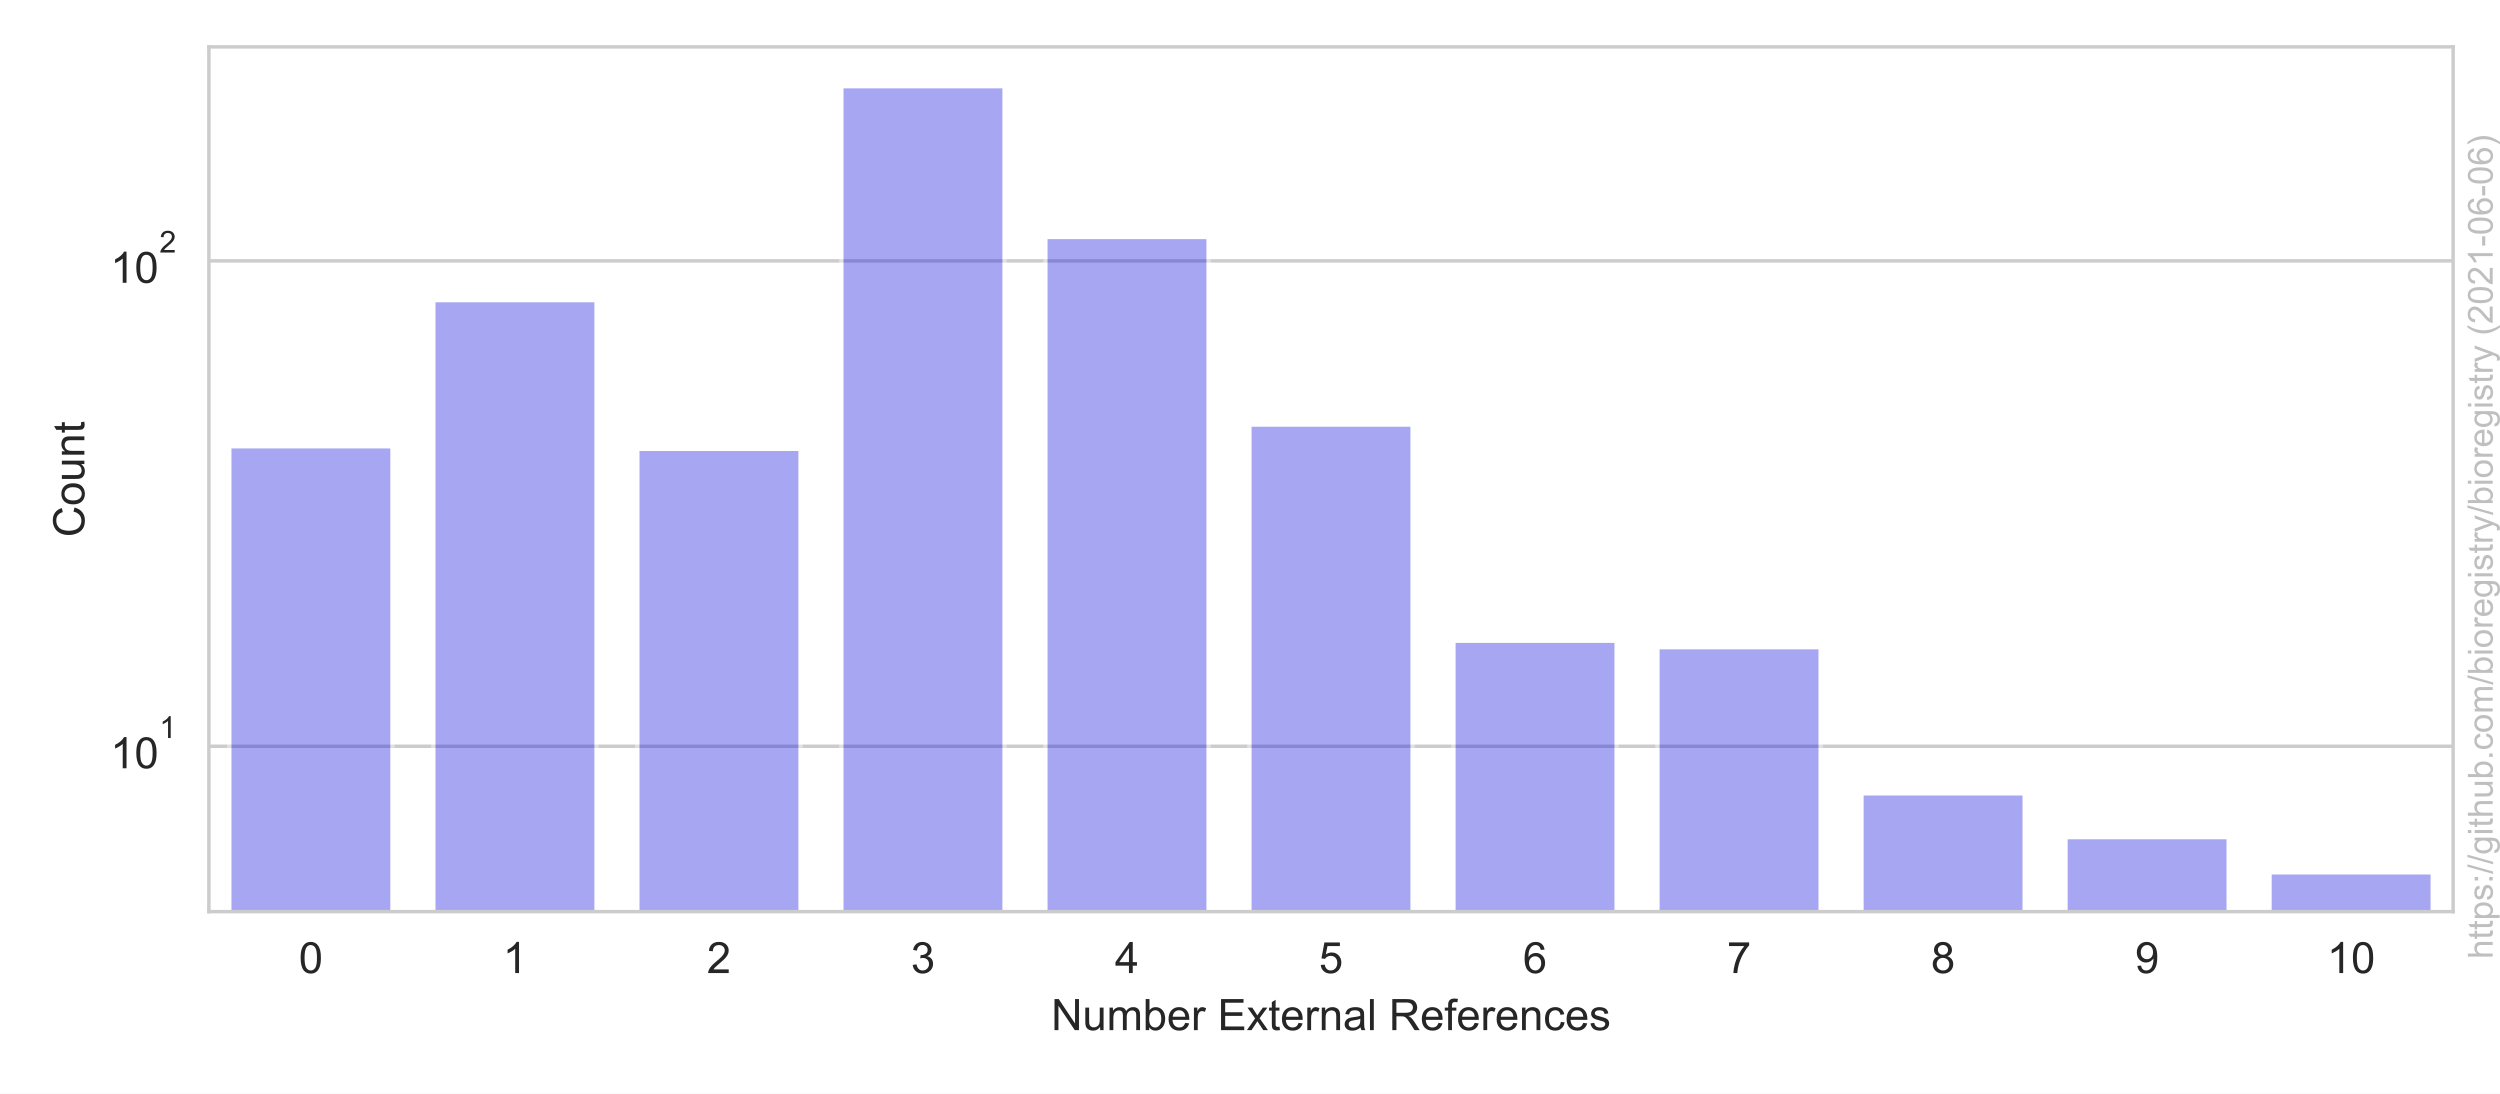
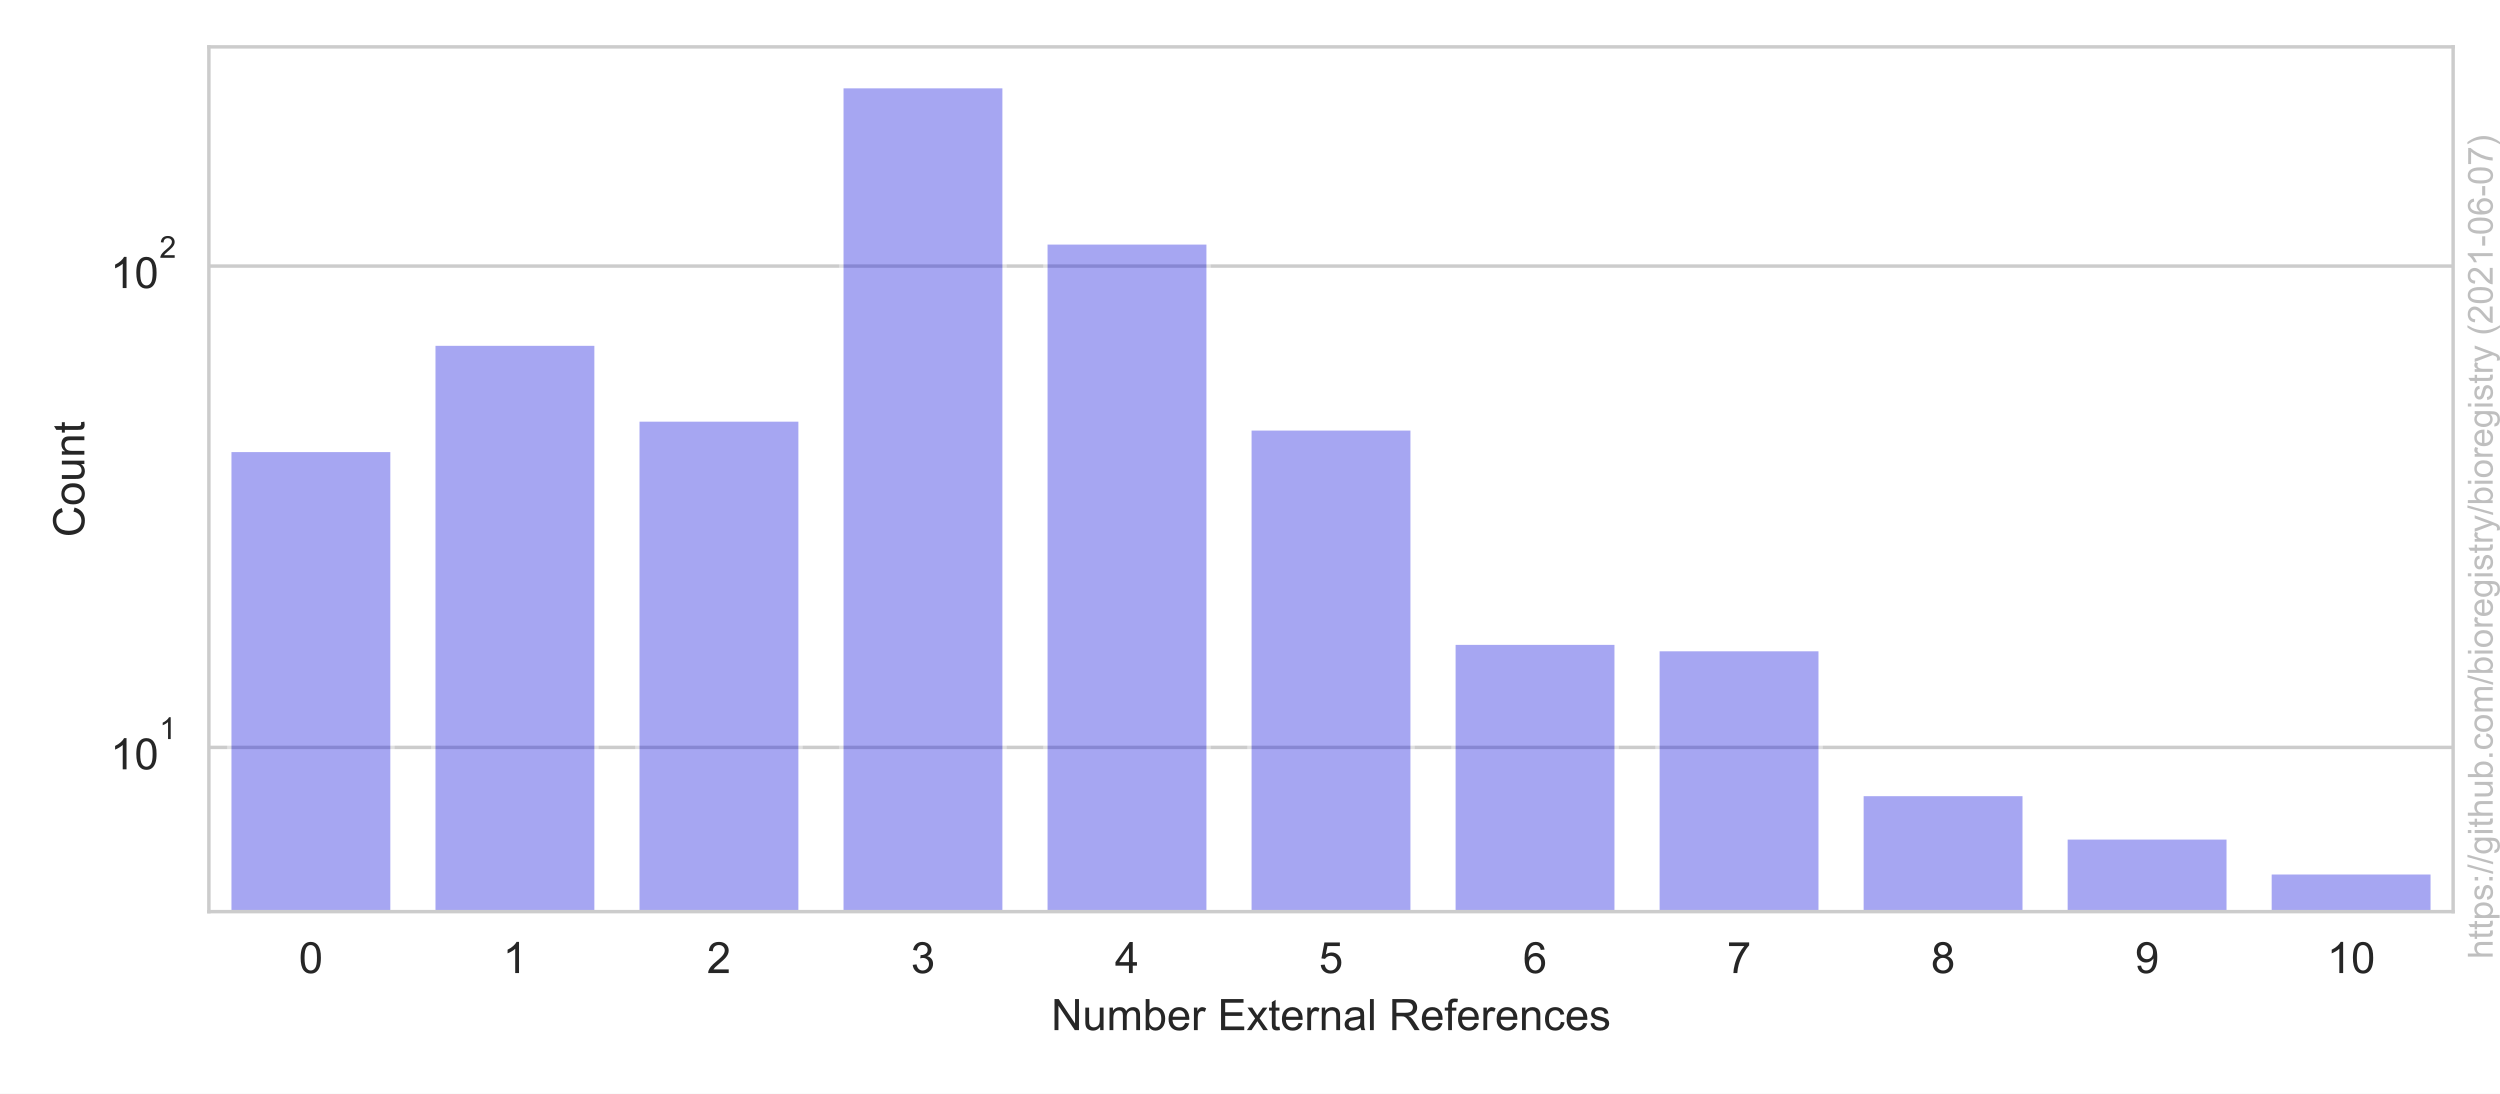
<svg xmlns="http://www.w3.org/2000/svg" xmlns:xlink="http://www.w3.org/1999/xlink" height="252pt" version="1.1" viewBox="0 0 576 252" width="576pt">
  <defs>
    <style type="text/css">*{stroke-linecap:butt;stroke-linejoin:round;}</style>
  </defs>
  <g id="figure_1">
    <g id="patch_1">
      <path d="M 0 252  L 576 252  L 576 0  L 0 0  z " style="fill:#ffffff;" />
    </g>
    <g id="axes_1">
      <g id="patch_2">
        <path d="M 48.127 210.04  L 565.2 210.04  L 565.2 10.8  L 48.127 10.8  z " style="fill:#ffffff;" />
      </g>
      <g id="matplotlib.axis_1">
        <g id="xtick_1">
          <g id="text_1">
            <g style="fill:#262626;" transform="translate(68.85024 224.1978)scale(0.1 -0.1)">
              <defs>
                <path d="M 266 2259  Q 266 3072 433 3567  Q 600 4063 929 4331  Q 1259 4600 1759 4600  Q 2128 4600 2406 4451  Q 2684 4303 2865 4023  Q 3047 3744 3150 3342  Q 3253 2941 3253 2259  Q 3253 1453 3087 958  Q 2922 463 2592 192  Q 2263 -78 1759 -78  Q 1097 -78 719 397  Q 266 969 266 2259  z M 844 2259  Q 844 1131 1108 757  Q 1372 384 1759 384  Q 2147 384 2411 759  Q 2675 1134 2675 2259  Q 2675 3391 2411 3762  Q 2147 4134 1753 4134  Q 1366 4134 1134 3806  Q 844 3388 844 2259  z " id="ArialMT-30" transform="scale(0.015625)" />
              </defs>
              <use xlink:href="#ArialMT-30" />
            </g>
          </g>
        </g>
        <g id="xtick_2">
          <g id="text_2">
            <g style="fill:#262626;" transform="translate(115.8568 224.1978)scale(0.1 -0.1)">
              <defs>
                <path d="M 2384 0  L 1822 0  L 1822 3584  Q 1619 3391 1289 3197  Q 959 3003 697 2906  L 697 3450  Q 1169 3672 1522 3987  Q 1875 4303 2022 4600  L 2384 4600  L 2384 0  z " id="ArialMT-31" transform="scale(0.015625)" />
              </defs>
              <use xlink:href="#ArialMT-31" />
            </g>
          </g>
        </g>
        <g id="xtick_3">
          <g id="text_3">
            <g style="fill:#262626;" transform="translate(162.8634 224.1978)scale(0.1 -0.1)">
              <defs>
                <path d="M 3222 541  L 3222 0  L 194 0  Q 188 203 259 391  Q 375 700 629 1000  Q 884 1300 1366 1694  Q 2113 2306 2375 2664  Q 2638 3022 2638 3341  Q 2638 3675 2398 3904  Q 2159 4134 1775 4134  Q 1369 4134 1125 3890  Q 881 3647 878 3216  L 300 3275  Q 359 3922 746 4261  Q 1134 4600 1788 4600  Q 2447 4600 2831 4234  Q 3216 3869 3216 3328  Q 3216 3053 3103 2787  Q 2991 2522 2730 2228  Q 2469 1934 1863 1422  Q 1356 997 1212 845  Q 1069 694 975 541  L 3222 541  z " id="ArialMT-32" transform="scale(0.015625)" />
              </defs>
              <use xlink:href="#ArialMT-32" />
            </g>
          </g>
        </g>
        <g id="xtick_4">
          <g id="text_4">
            <g style="fill:#262626;" transform="translate(209.87 224.1978)scale(0.1 -0.1)">
              <defs>
                <path d="M 269 1209  L 831 1284  Q 928 806 1161 595  Q 1394 384 1728 384  Q 2125 384 2398 659  Q 2672 934 2672 1341  Q 2672 1728 2419 1979  Q 2166 2231 1775 2231  Q 1616 2231 1378 2169  L 1441 2663  Q 1497 2656 1531 2656  Q 1891 2656 2178 2843  Q 2466 3031 2466 3422  Q 2466 3731 2256 3934  Q 2047 4138 1716 4138  Q 1388 4138 1169 3931  Q 950 3725 888 3313  L 325 3413  Q 428 3978 793 4289  Q 1159 4600 1703 4600  Q 2078 4600 2393 4439  Q 2709 4278 2876 4000  Q 3044 3722 3044 3409  Q 3044 3113 2884 2869  Q 2725 2625 2413 2481  Q 2819 2388 3044 2092  Q 3269 1797 3269 1353  Q 3269 753 2831 336  Q 2394 -81 1725 -81  Q 1122 -81 723 278  Q 325 638 269 1209  z " id="ArialMT-33" transform="scale(0.015625)" />
              </defs>
              <use xlink:href="#ArialMT-33" />
            </g>
          </g>
        </g>
        <g id="xtick_5">
          <g id="text_5">
            <g style="fill:#262626;" transform="translate(256.8766 224.1978)scale(0.1 -0.1)">
              <defs>
                <path d="M 2069 0  L 2069 1097  L 81 1097  L 81 1613  L 2172 4581  L 2631 4581  L 2631 1613  L 3250 1613  L 3250 1097  L 2631 1097  L 2631 0  L 2069 0  z M 2069 1613  L 2069 3678  L 634 1613  L 2069 1613  z " id="ArialMT-34" transform="scale(0.015625)" />
              </defs>
              <use xlink:href="#ArialMT-34" />
            </g>
          </g>
        </g>
        <g id="xtick_6">
          <g id="text_6">
            <g style="fill:#262626;" transform="translate(303.8832 224.1978)scale(0.1 -0.1)">
              <defs>
                <path d="M 266 1200  L 856 1250  Q 922 819 1161 601  Q 1400 384 1738 384  Q 2144 384 2425 690  Q 2706 997 2706 1503  Q 2706 1984 2436 2262  Q 2166 2541 1728 2541  Q 1456 2541 1237 2417  Q 1019 2294 894 2097  L 366 2166  L 809 4519  L 3088 4519  L 3088 3981  L 1259 3981  L 1013 2750  Q 1425 3038 1878 3038  Q 2478 3038 2890 2622  Q 3303 2206 3303 1553  Q 3303 931 2941 478  Q 2500 -78 1738 -78  Q 1113 -78 717 272  Q 322 622 266 1200  z " id="ArialMT-35" transform="scale(0.015625)" />
              </defs>
              <use xlink:href="#ArialMT-35" />
            </g>
          </g>
        </g>
        <g id="xtick_7">
          <g id="text_7">
            <g style="fill:#262626;" transform="translate(350.8898 224.1978)scale(0.1 -0.1)">
              <defs>
                <path d="M 3184 3459  L 2625 3416  Q 2550 3747 2413 3897  Q 2184 4138 1850 4138  Q 1581 4138 1378 3988  Q 1113 3794 959 3422  Q 806 3050 800 2363  Q 1003 2672 1297 2822  Q 1591 2972 1913 2972  Q 2475 2972 2870 2558  Q 3266 2144 3266 1488  Q 3266 1056 3080 686  Q 2894 316 2569 119  Q 2244 -78 1831 -78  Q 1128 -78 684 439  Q 241 956 241 2144  Q 241 3472 731 4075  Q 1159 4600 1884 4600  Q 2425 4600 2770 4297  Q 3116 3994 3184 3459  z M 888 1484  Q 888 1194 1011 928  Q 1134 663 1356 523  Q 1578 384 1822 384  Q 2178 384 2434 671  Q 2691 959 2691 1453  Q 2691 1928 2437 2201  Q 2184 2475 1800 2475  Q 1419 2475 1153 2201  Q 888 1928 888 1484  z " id="ArialMT-36" transform="scale(0.015625)" />
              </defs>
              <use xlink:href="#ArialMT-36" />
            </g>
          </g>
        </g>
        <g id="xtick_8">
          <g id="text_8">
            <g style="fill:#262626;" transform="translate(397.8964 224.1978)scale(0.1 -0.1)">
              <defs>
                <path d="M 303 3981  L 303 4522  L 3269 4522  L 3269 4084  Q 2831 3619 2401 2847  Q 1972 2075 1738 1259  Q 1569 684 1522 0  L 944 0  Q 953 541 1156 1306  Q 1359 2072 1739 2783  Q 2119 3494 2547 3981  L 303 3981  z " id="ArialMT-37" transform="scale(0.015625)" />
              </defs>
              <use xlink:href="#ArialMT-37" />
            </g>
          </g>
        </g>
        <g id="xtick_9">
          <g id="text_9">
            <g style="fill:#262626;" transform="translate(444.903 224.1978)scale(0.1 -0.1)">
              <defs>
                <path d="M 1131 2484  Q 781 2613 612 2850  Q 444 3088 444 3419  Q 444 3919 803 4259  Q 1163 4600 1759 4600  Q 2359 4600 2725 4251  Q 3091 3903 3091 3403  Q 3091 3084 2923 2848  Q 2756 2613 2416 2484  Q 2838 2347 3058 2040  Q 3278 1734 3278 1309  Q 3278 722 2862 322  Q 2447 -78 1769 -78  Q 1091 -78 675 323  Q 259 725 259 1325  Q 259 1772 486 2073  Q 713 2375 1131 2484  z M 1019 3438  Q 1019 3113 1228 2906  Q 1438 2700 1772 2700  Q 2097 2700 2305 2904  Q 2513 3109 2513 3406  Q 2513 3716 2298 3927  Q 2084 4138 1766 4138  Q 1444 4138 1231 3931  Q 1019 3725 1019 3438  z M 838 1322  Q 838 1081 952 856  Q 1066 631 1291 507  Q 1516 384 1775 384  Q 2178 384 2440 643  Q 2703 903 2703 1303  Q 2703 1709 2433 1975  Q 2163 2241 1756 2241  Q 1359 2241 1098 1978  Q 838 1716 838 1322  z " id="ArialMT-38" transform="scale(0.015625)" />
              </defs>
              <use xlink:href="#ArialMT-38" />
            </g>
          </g>
        </g>
        <g id="xtick_10">
          <g id="text_10">
            <g style="fill:#262626;" transform="translate(491.9096 224.1978)scale(0.1 -0.1)">
              <defs>
                <path d="M 350 1059  L 891 1109  Q 959 728 1153 556  Q 1347 384 1650 384  Q 1909 384 2104 503  Q 2300 622 2425 820  Q 2550 1019 2634 1356  Q 2719 1694 2719 2044  Q 2719 2081 2716 2156  Q 2547 1888 2255 1720  Q 1963 1553 1622 1553  Q 1053 1553 659 1965  Q 266 2378 266 3053  Q 266 3750 677 4175  Q 1088 4600 1706 4600  Q 2153 4600 2523 4359  Q 2894 4119 3086 3673  Q 3278 3228 3278 2384  Q 3278 1506 3087 986  Q 2897 466 2520 194  Q 2144 -78 1638 -78  Q 1100 -78 759 220  Q 419 519 350 1059  z M 2653 3081  Q 2653 3566 2395 3850  Q 2138 4134 1775 4134  Q 1400 4134 1122 3828  Q 844 3522 844 3034  Q 844 2597 1108 2323  Q 1372 2050 1759 2050  Q 2150 2050 2401 2323  Q 2653 2597 2653 3081  z " id="ArialMT-39" transform="scale(0.015625)" />
              </defs>
              <use xlink:href="#ArialMT-39" />
            </g>
          </g>
        </g>
        <g id="xtick_11">
          <g id="text_11">
            <g style="fill:#262626;" transform="translate(536.1358 224.1978)scale(0.1 -0.1)">
              <use xlink:href="#ArialMT-31" />
              <use x="55.615" xlink:href="#ArialMT-30" />
            </g>
          </g>
        </g>
        <g id="text_12">
          <g style="fill:#262626;" transform="translate(242.195 237.3431)scale(0.1 -0.1)">
            <defs>
              <path d="M 488 0  L 488 4581  L 1109 4581  L 3516 984  L 3516 4581  L 4097 4581  L 4097 0  L 3475 0  L 1069 3600  L 1069 0  L 488 0  z " id="ArialMT-4e" transform="scale(0.015625)" />
              <path d="M 2597 0  L 2597 488  Q 2209 -75 1544 -75  Q 1250 -75 995 37  Q 741 150 617 320  Q 494 491 444 738  Q 409 903 409 1263  L 409 3319  L 972 3319  L 972 1478  Q 972 1038 1006 884  Q 1059 663 1231 536  Q 1403 409 1656 409  Q 1909 409 2131 539  Q 2353 669 2445 892  Q 2538 1116 2538 1541  L 2538 3319  L 3100 3319  L 3100 0  L 2597 0  z " id="ArialMT-75" transform="scale(0.015625)" />
              <path d="M 422 0  L 422 3319  L 925 3319  L 925 2853  Q 1081 3097 1340 3245  Q 1600 3394 1931 3394  Q 2300 3394 2536 3241  Q 2772 3088 2869 2813  Q 3263 3394 3894 3394  Q 4388 3394 4653 3120  Q 4919 2847 4919 2278  L 4919 0  L 4359 0  L 4359 2091  Q 4359 2428 4304 2576  Q 4250 2725 4106 2815  Q 3963 2906 3769 2906  Q 3419 2906 3187 2673  Q 2956 2441 2956 1928  L 2956 0  L 2394 0  L 2394 2156  Q 2394 2531 2256 2718  Q 2119 2906 1806 2906  Q 1569 2906 1367 2781  Q 1166 2656 1075 2415  Q 984 2175 984 1722  L 984 0  L 422 0  z " id="ArialMT-6d" transform="scale(0.015625)" />
              <path d="M 941 0  L 419 0  L 419 4581  L 981 4581  L 981 2947  Q 1338 3394 1891 3394  Q 2197 3394 2470 3270  Q 2744 3147 2920 2923  Q 3097 2700 3197 2384  Q 3297 2069 3297 1709  Q 3297 856 2875 390  Q 2453 -75 1863 -75  Q 1275 -75 941 416  L 941 0  z M 934 1684  Q 934 1088 1097 822  Q 1363 388 1816 388  Q 2184 388 2453 708  Q 2722 1028 2722 1663  Q 2722 2313 2464 2622  Q 2206 2931 1841 2931  Q 1472 2931 1203 2611  Q 934 2291 934 1684  z " id="ArialMT-62" transform="scale(0.015625)" />
              <path d="M 2694 1069  L 3275 997  Q 3138 488 2766 206  Q 2394 -75 1816 -75  Q 1088 -75 661 373  Q 234 822 234 1631  Q 234 2469 665 2931  Q 1097 3394 1784 3394  Q 2450 3394 2872 2941  Q 3294 2488 3294 1666  Q 3294 1616 3291 1516  L 816 1516  Q 847 969 1125 678  Q 1403 388 1819 388  Q 2128 388 2347 550  Q 2566 713 2694 1069  z M 847 1978  L 2700 1978  Q 2663 2397 2488 2606  Q 2219 2931 1791 2931  Q 1403 2931 1139 2672  Q 875 2413 847 1978  z " id="ArialMT-65" transform="scale(0.015625)" />
              <path d="M 416 0  L 416 3319  L 922 3319  L 922 2816  Q 1116 3169 1280 3281  Q 1444 3394 1641 3394  Q 1925 3394 2219 3213  L 2025 2691  Q 1819 2813 1613 2813  Q 1428 2813 1281 2702  Q 1134 2591 1072 2394  Q 978 2094 978 1738  L 978 0  L 416 0  z " id="ArialMT-72" transform="scale(0.015625)" />
              <path id="ArialMT-20" transform="scale(0.015625)" />
              <path d="M 506 0  L 506 4581  L 3819 4581  L 3819 4041  L 1113 4041  L 1113 2638  L 3647 2638  L 3647 2100  L 1113 2100  L 1113 541  L 3925 541  L 3925 0  L 506 0  z " id="ArialMT-45" transform="scale(0.015625)" />
              <path d="M 47 0  L 1259 1725  L 138 3319  L 841 3319  L 1350 2541  Q 1494 2319 1581 2169  Q 1719 2375 1834 2534  L 2394 3319  L 3066 3319  L 1919 1756  L 3153 0  L 2463 0  L 1781 1031  L 1600 1309  L 728 0  L 47 0  z " id="ArialMT-78" transform="scale(0.015625)" />
              <path d="M 1650 503  L 1731 6  Q 1494 -44 1306 -44  Q 1000 -44 831 53  Q 663 150 594 308  Q 525 466 525 972  L 525 2881  L 113 2881  L 113 3319  L 525 3319  L 525 4141  L 1084 4478  L 1084 3319  L 1650 3319  L 1650 2881  L 1084 2881  L 1084 941  Q 1084 700 1114 631  Q 1144 563 1211 522  Q 1278 481 1403 481  Q 1497 481 1650 503  z " id="ArialMT-74" transform="scale(0.015625)" />
              <path d="M 422 0  L 422 3319  L 928 3319  L 928 2847  Q 1294 3394 1984 3394  Q 2284 3394 2536 3286  Q 2788 3178 2913 3003  Q 3038 2828 3088 2588  Q 3119 2431 3119 2041  L 3119 0  L 2556 0  L 2556 2019  Q 2556 2363 2490 2533  Q 2425 2703 2258 2804  Q 2091 2906 1866 2906  Q 1506 2906 1245 2678  Q 984 2450 984 1813  L 984 0  L 422 0  z " id="ArialMT-6e" transform="scale(0.015625)" />
              <path d="M 2588 409  Q 2275 144 1986 34  Q 1697 -75 1366 -75  Q 819 -75 525 192  Q 231 459 231 875  Q 231 1119 342 1320  Q 453 1522 633 1644  Q 813 1766 1038 1828  Q 1203 1872 1538 1913  Q 2219 1994 2541 2106  Q 2544 2222 2544 2253  Q 2544 2597 2384 2738  Q 2169 2928 1744 2928  Q 1347 2928 1158 2789  Q 969 2650 878 2297  L 328 2372  Q 403 2725 575 2942  Q 747 3159 1072 3276  Q 1397 3394 1825 3394  Q 2250 3394 2515 3294  Q 2781 3194 2906 3042  Q 3031 2891 3081 2659  Q 3109 2516 3109 2141  L 3109 1391  Q 3109 606 3145 398  Q 3181 191 3288 0  L 2700 0  Q 2613 175 2588 409  z M 2541 1666  Q 2234 1541 1622 1453  Q 1275 1403 1131 1340  Q 988 1278 909 1158  Q 831 1038 831 891  Q 831 666 1001 516  Q 1172 366 1500 366  Q 1825 366 2078 508  Q 2331 650 2450 897  Q 2541 1088 2541 1459  L 2541 1666  z " id="ArialMT-61" transform="scale(0.015625)" />
              <path d="M 409 0  L 409 4581  L 972 4581  L 972 0  L 409 0  z " id="ArialMT-6c" transform="scale(0.015625)" />
              <path d="M 503 0  L 503 4581  L 2534 4581  Q 3147 4581 3465 4457  Q 3784 4334 3975 4021  Q 4166 3709 4166 3331  Q 4166 2844 3850 2509  Q 3534 2175 2875 2084  Q 3116 1969 3241 1856  Q 3506 1613 3744 1247  L 4541 0  L 3778 0  L 3172 953  Q 2906 1366 2734 1584  Q 2563 1803 2427 1890  Q 2291 1978 2150 2013  Q 2047 2034 1813 2034  L 1109 2034  L 1109 0  L 503 0  z M 1109 2559  L 2413 2559  Q 2828 2559 3062 2645  Q 3297 2731 3419 2920  Q 3541 3109 3541 3331  Q 3541 3656 3305 3865  Q 3069 4075 2559 4075  L 1109 4075  L 1109 2559  z " id="ArialMT-52" transform="scale(0.015625)" />
              <path d="M 556 0  L 556 2881  L 59 2881  L 59 3319  L 556 3319  L 556 3672  Q 556 4006 616 4169  Q 697 4388 901 4523  Q 1106 4659 1475 4659  Q 1713 4659 2000 4603  L 1916 4113  Q 1741 4144 1584 4144  Q 1328 4144 1222 4034  Q 1116 3925 1116 3625  L 1116 3319  L 1763 3319  L 1763 2881  L 1116 2881  L 1116 0  L 556 0  z " id="ArialMT-66" transform="scale(0.015625)" />
              <path d="M 2588 1216  L 3141 1144  Q 3050 572 2676 248  Q 2303 -75 1759 -75  Q 1078 -75 664 370  Q 250 816 250 1647  Q 250 2184 428 2587  Q 606 2991 970 3192  Q 1334 3394 1763 3394  Q 2303 3394 2647 3120  Q 2991 2847 3088 2344  L 2541 2259  Q 2463 2594 2264 2762  Q 2066 2931 1784 2931  Q 1359 2931 1093 2626  Q 828 2322 828 1663  Q 828 994 1084 691  Q 1341 388 1753 388  Q 2084 388 2306 591  Q 2528 794 2588 1216  z " id="ArialMT-63" transform="scale(0.015625)" />
              <path d="M 197 991  L 753 1078  Q 800 744 1014 566  Q 1228 388 1613 388  Q 2000 388 2187 545  Q 2375 703 2375 916  Q 2375 1106 2209 1216  Q 2094 1291 1634 1406  Q 1016 1563 777 1677  Q 538 1791 414 1992  Q 291 2194 291 2438  Q 291 2659 392 2848  Q 494 3038 669 3163  Q 800 3259 1026 3326  Q 1253 3394 1513 3394  Q 1903 3394 2198 3281  Q 2494 3169 2634 2976  Q 2775 2784 2828 2463  L 2278 2388  Q 2241 2644 2061 2787  Q 1881 2931 1553 2931  Q 1166 2931 1000 2803  Q 834 2675 834 2503  Q 834 2394 903 2306  Q 972 2216 1119 2156  Q 1203 2125 1616 2013  Q 2213 1853 2448 1751  Q 2684 1650 2818 1456  Q 2953 1263 2953 975  Q 2953 694 2789 445  Q 2625 197 2315 61  Q 2006 -75 1616 -75  Q 969 -75 630 194  Q 291 463 197 991  z " id="ArialMT-73" transform="scale(0.015625)" />
            </defs>
            <use xlink:href="#ArialMT-4e" />
            <use x="72.217" xlink:href="#ArialMT-75" />
            <use x="127.832" xlink:href="#ArialMT-6d" />
            <use x="211.133" xlink:href="#ArialMT-62" />
            <use x="266.748" xlink:href="#ArialMT-65" />
            <use x="322.363" xlink:href="#ArialMT-72" />
            <use x="355.664" xlink:href="#ArialMT-20" />
            <use x="383.447" xlink:href="#ArialMT-45" />
            <use x="450.146" xlink:href="#ArialMT-78" />
            <use x="500.146" xlink:href="#ArialMT-74" />
            <use x="527.93" xlink:href="#ArialMT-65" />
            <use x="583.545" xlink:href="#ArialMT-72" />
            <use x="616.846" xlink:href="#ArialMT-6e" />
            <use x="672.461" xlink:href="#ArialMT-61" />
            <use x="728.076" xlink:href="#ArialMT-6c" />
            <use x="750.293" xlink:href="#ArialMT-20" />
            <use x="778.076" xlink:href="#ArialMT-52" />
            <use x="850.293" xlink:href="#ArialMT-65" />
            <use x="905.908" xlink:href="#ArialMT-66" />
            <use x="933.691" xlink:href="#ArialMT-65" />
            <use x="989.307" xlink:href="#ArialMT-72" />
            <use x="1022.607" xlink:href="#ArialMT-65" />
            <use x="1078.223" xlink:href="#ArialMT-6e" />
            <use x="1133.838" xlink:href="#ArialMT-63" />
            <use x="1183.838" xlink:href="#ArialMT-65" />
            <use x="1239.453" xlink:href="#ArialMT-73" />
          </g>
        </g>
      </g>
      <g id="matplotlib.axis_2">
        <g id="ytick_1">
          <g id="line2d_1">
-             <path clip-path="url(#pec5a27418e)" d="M 48.127 171.945  L 565.2 171.945  " style="fill:none;stroke:#cccccc;stroke-linecap:round;stroke-width:0.8;" />
+             <path clip-path="url(#p6513249fc1)" d="M 48.127 172.194  L 565.2 172.194  " style="fill:none;stroke:#cccccc;stroke-linecap:round;stroke-width:0.8;" />
          </g>
          <g id="text_13">
-             <g style="fill:#262626;" transform="translate(25.42741 177.1012)scale(0.1 -0.1)">
+             <g style="fill:#262626;" transform="translate(25.42741 177.35)scale(0.1 -0.1)">
              <use transform="translate(0 0.99375)" xlink:href="#ArialMT-31" />
              <use transform="translate(55.61523 0.99375)" xlink:href="#ArialMT-30" />
              <use transform="translate(112.9728 70.6875)scale(0.7)" xlink:href="#ArialMT-31" />
            </g>
          </g>
        </g>
        <g id="ytick_2">
          <g id="line2d_2">
-             <path clip-path="url(#pec5a27418e)" d="M 48.127 60.102  L 565.2 60.102  " style="fill:none;stroke:#cccccc;stroke-linecap:round;stroke-width:0.8;" />
+             <path clip-path="url(#p6513249fc1)" d="M 48.127 61.309  L 565.2 61.309  " style="fill:none;stroke:#cccccc;stroke-linecap:round;stroke-width:0.8;" />
          </g>
          <g id="text_14">
-             <g style="fill:#262626;" transform="translate(25.42741 65.25782)scale(0.1 -0.1)">
+             <g style="fill:#262626;" transform="translate(25.42741 66.46491)scale(0.1 -0.1)">
              <use transform="translate(0 0.99375)" xlink:href="#ArialMT-31" />
              <use transform="translate(55.61523 0.99375)" xlink:href="#ArialMT-30" />
              <use transform="translate(112.9728 70.6875)scale(0.7)" xlink:href="#ArialMT-32" />
            </g>
          </g>
        </g>
        <g id="ytick_3" />
        <g id="ytick_4" />
        <g id="ytick_5" />
        <g id="ytick_6" />
        <g id="ytick_7" />
        <g id="ytick_8" />
        <g id="ytick_9" />
        <g id="ytick_10" />
        <g id="ytick_11" />
        <g id="ytick_12" />
        <g id="ytick_13" />
        <g id="ytick_14" />
        <g id="ytick_15" />
        <g id="ytick_16" />
        <g id="text_15">
          <g style="fill:#262626;" transform="translate(19.43991 123.7614)rotate(-90)scale(0.1 -0.1)">
            <defs>
              <path d="M 3763 1606  L 4369 1453  Q 4178 706 3683 314  Q 3188 -78 2472 -78  Q 1731 -78 1267 223  Q 803 525 561 1097  Q 319 1669 319 2325  Q 319 3041 592 3573  Q 866 4106 1370 4382  Q 1875 4659 2481 4659  Q 3169 4659 3637 4309  Q 4106 3959 4291 3325  L 3694 3184  Q 3534 3684 3231 3912  Q 2928 4141 2469 4141  Q 1941 4141 1586 3887  Q 1231 3634 1087 3207  Q 944 2781 944 2328  Q 944 1744 1114 1308  Q 1284 872 1643 656  Q 2003 441 2422 441  Q 2931 441 3284 734  Q 3638 1028 3763 1606  z " id="ArialMT-43" transform="scale(0.015625)" />
              <path d="M 213 1659  Q 213 2581 725 3025  Q 1153 3394 1769 3394  Q 2453 3394 2887 2945  Q 3322 2497 3322 1706  Q 3322 1066 3130 698  Q 2938 331 2570 128  Q 2203 -75 1769 -75  Q 1072 -75 642 372  Q 213 819 213 1659  z M 791 1659  Q 791 1022 1069 705  Q 1347 388 1769 388  Q 2188 388 2466 706  Q 2744 1025 2744 1678  Q 2744 2294 2464 2611  Q 2184 2928 1769 2928  Q 1347 2928 1069 2612  Q 791 2297 791 1659  z " id="ArialMT-6f" transform="scale(0.015625)" />
            </defs>
            <use xlink:href="#ArialMT-43" />
            <use x="72.217" xlink:href="#ArialMT-6f" />
            <use x="127.832" xlink:href="#ArialMT-75" />
            <use x="183.447" xlink:href="#ArialMT-6e" />
            <use x="239.062" xlink:href="#ArialMT-74" />
          </g>
        </g>
      </g>
      <g id="patch_3">
-         <path clip-path="url(#pec5a27418e)" d="M 52.828 112127.145  L 90.433 112127.145  L 90.433 102.82  L 52.828 102.82  z " style="fill:#2020df;opacity:0.4;stroke:#ffffff;stroke-linejoin:miter;" />
+         <path clip-path="url(#p6513249fc1)" d="M 52.828 111168.154  L 90.433 111168.154  L 90.433 103.661  L 52.828 103.661  z " style="fill:#2020df;opacity:0.4;stroke:#ffffff;stroke-linejoin:miter;" />
      </g>
      <g id="patch_4">
-         <path clip-path="url(#pec5a27418e)" d="M 99.835 112127.145  L 137.44 112127.145  L 137.44 69.152  L 99.835 69.152  z " style="fill:#2020df;opacity:0.4;stroke:#ffffff;stroke-linejoin:miter;" />
+         <path clip-path="url(#p6513249fc1)" d="M 99.835 111168.154  L 137.44 111168.154  L 137.44 79.178  L 99.835 79.178  z " style="fill:#2020df;opacity:0.4;stroke:#ffffff;stroke-linejoin:miter;" />
      </g>
      <g id="patch_5">
-         <path clip-path="url(#pec5a27418e)" d="M 146.841 112127.145  L 184.447 112127.145  L 184.447 103.409  L 146.841 103.409  z " style="fill:#2020df;opacity:0.4;stroke:#ffffff;stroke-linejoin:miter;" />
+         <path clip-path="url(#p6513249fc1)" d="M 146.841 111168.154  L 184.447 111168.154  L 184.447 96.654  L 146.841 96.654  z " style="fill:#2020df;opacity:0.4;stroke:#ffffff;stroke-linejoin:miter;" />
      </g>
      <g id="patch_6">
-         <path clip-path="url(#pec5a27418e)" d="M 193.848 112127.145  L 231.453 112127.145  L 231.453 19.856  L 193.848 19.856  z " style="fill:#2020df;opacity:0.4;stroke:#ffffff;stroke-linejoin:miter;" />
+         <path clip-path="url(#p6513249fc1)" d="M 193.848 111168.154  L 231.453 111168.154  L 231.453 19.856  L 193.848 19.856  z " style="fill:#2020df;opacity:0.4;stroke:#ffffff;stroke-linejoin:miter;" />
      </g>
      <g id="patch_7">
-         <path clip-path="url(#pec5a27418e)" d="M 240.854 112127.145  L 278.46 112127.145  L 278.46 54.597  L 240.854 54.597  z " style="fill:#2020df;opacity:0.4;stroke:#ffffff;stroke-linejoin:miter;" />
+         <path clip-path="url(#p6513249fc1)" d="M 240.854 111168.154  L 278.46 111168.154  L 278.46 55.851  L 240.854 55.851  z " style="fill:#2020df;opacity:0.4;stroke:#ffffff;stroke-linejoin:miter;" />
      </g>
      <g id="patch_8">
-         <path clip-path="url(#pec5a27418e)" d="M 287.861 112127.145  L 325.466 112127.145  L 325.466 97.82  L 287.861 97.82  z " style="fill:#2020df;opacity:0.4;stroke:#ffffff;stroke-linejoin:miter;" />
+         <path clip-path="url(#p6513249fc1)" d="M 287.861 111168.154  L 325.466 111168.154  L 325.466 98.704  L 287.861 98.704  z " style="fill:#2020df;opacity:0.4;stroke:#ffffff;stroke-linejoin:miter;" />
      </g>
      <g id="patch_9">
-         <path clip-path="url(#pec5a27418e)" d="M 334.868 112127.145  L 372.473 112127.145  L 372.473 147.621  L 334.868 147.621  z " style="fill:#2020df;opacity:0.4;stroke:#ffffff;stroke-linejoin:miter;" />
+         <path clip-path="url(#p6513249fc1)" d="M 334.868 111168.154  L 372.473 111168.154  L 372.473 148.078  L 334.868 148.078  z " style="fill:#2020df;opacity:0.4;stroke:#ffffff;stroke-linejoin:miter;" />
      </g>
      <g id="patch_10">
-         <path clip-path="url(#pec5a27418e)" d="M 381.874 112127.145  L 419.48 112127.145  L 419.48 149.115  L 381.874 149.115  z " style="fill:#2020df;opacity:0.4;stroke:#ffffff;stroke-linejoin:miter;" />
+         <path clip-path="url(#p6513249fc1)" d="M 381.874 111168.154  L 419.48 111168.154  L 419.48 149.56  L 381.874 149.56  z " style="fill:#2020df;opacity:0.4;stroke:#ffffff;stroke-linejoin:miter;" />
      </g>
      <g id="patch_11">
-         <path clip-path="url(#pec5a27418e)" d="M 428.881 112127.145  L 466.486 112127.145  L 466.486 182.784  L 428.881 182.784  z " style="fill:#2020df;opacity:0.4;stroke:#ffffff;stroke-linejoin:miter;" />
+         <path clip-path="url(#p6513249fc1)" d="M 428.881 111168.154  L 466.486 111168.154  L 466.486 182.94  L 428.881 182.94  z " style="fill:#2020df;opacity:0.4;stroke:#ffffff;stroke-linejoin:miter;" />
      </g>
      <g id="patch_12">
-         <path clip-path="url(#pec5a27418e)" d="M 475.887 112127.145  L 513.493 112127.145  L 513.493 192.869  L 475.887 192.869  z " style="fill:#2020df;opacity:0.4;stroke:#ffffff;stroke-linejoin:miter;" />
+         <path clip-path="url(#p6513249fc1)" d="M 475.887 111168.154  L 513.493 111168.154  L 513.493 192.939  L 475.887 192.939  z " style="fill:#2020df;opacity:0.4;stroke:#ffffff;stroke-linejoin:miter;" />
      </g>
      <g id="patch_13">
-         <path clip-path="url(#pec5a27418e)" d="M 522.894 112127.145  L 560.499 112127.145  L 560.499 200.984  L 522.894 200.984  z " style="fill:#2020df;opacity:0.4;stroke:#ffffff;stroke-linejoin:miter;" />
+         <path clip-path="url(#p6513249fc1)" d="M 522.894 111168.154  L 560.499 111168.154  L 560.499 200.984  L 522.894 200.984  z " style="fill:#2020df;opacity:0.4;stroke:#ffffff;stroke-linejoin:miter;" />
      </g>
      <g id="patch_14">
        <path d="M 48.127 210.04  L 48.127 10.8  " style="fill:none;stroke:#cccccc;stroke-linecap:square;stroke-linejoin:miter;stroke-width:0.8;" />
      </g>
      <g id="patch_15">
        <path d="M 565.2 210.04  L 565.2 10.8  " style="fill:none;stroke:#cccccc;stroke-linecap:square;stroke-linejoin:miter;stroke-width:0.8;" />
      </g>
      <g id="patch_16">
        <path d="M 48.127 210.04  L 565.2 210.04  " style="fill:none;stroke:#cccccc;stroke-linecap:square;stroke-linejoin:miter;stroke-width:0.8;" />
      </g>
      <g id="patch_17">
        <path d="M 48.127 10.8  L 565.2 10.8  " style="fill:none;stroke:#cccccc;stroke-linecap:square;stroke-linejoin:miter;stroke-width:0.8;" />
      </g>
    </g>
    <g id="text_16">
      <g style="fill:#808080;opacity:0.5;" transform="translate(574.3162 220.9263)rotate(-90)scale(0.08 -0.08)">
        <defs>
          <path d="M 422 0  L 422 4581  L 984 4581  L 984 2938  Q 1378 3394 1978 3394  Q 2347 3394 2619 3248  Q 2891 3103 3008 2847  Q 3125 2591 3125 2103  L 3125 0  L 2563 0  L 2563 2103  Q 2563 2525 2380 2717  Q 2197 2909 1863 2909  Q 1613 2909 1392 2779  Q 1172 2650 1078 2428  Q 984 2206 984 1816  L 984 0  L 422 0  z " id="ArialMT-68" transform="scale(0.015625)" />
          <path d="M 422 -1272  L 422 3319  L 934 3319  L 934 2888  Q 1116 3141 1344 3267  Q 1572 3394 1897 3394  Q 2322 3394 2647 3175  Q 2972 2956 3137 2557  Q 3303 2159 3303 1684  Q 3303 1175 3120 767  Q 2938 359 2589 142  Q 2241 -75 1856 -75  Q 1575 -75 1351 44  Q 1128 163 984 344  L 984 -1272  L 422 -1272  z M 931 1641  Q 931 1000 1190 694  Q 1450 388 1819 388  Q 2194 388 2461 705  Q 2728 1022 2728 1688  Q 2728 2322 2467 2637  Q 2206 2953 1844 2953  Q 1484 2953 1207 2617  Q 931 2281 931 1641  z " id="ArialMT-70" transform="scale(0.015625)" />
          <path d="M 578 2678  L 578 3319  L 1219 3319  L 1219 2678  L 578 2678  z M 578 0  L 578 641  L 1219 641  L 1219 0  L 578 0  z " id="ArialMT-3a" transform="scale(0.015625)" />
          <path d="M 0 -78  L 1328 4659  L 1778 4659  L 453 -78  L 0 -78  z " id="ArialMT-2f" transform="scale(0.015625)" />
          <path d="M 319 -275  L 866 -356  Q 900 -609 1056 -725  Q 1266 -881 1628 -881  Q 2019 -881 2231 -725  Q 2444 -569 2519 -288  Q 2563 -116 2559 434  Q 2191 0 1641 0  Q 956 0 581 494  Q 206 988 206 1678  Q 206 2153 378 2554  Q 550 2956 876 3175  Q 1203 3394 1644 3394  Q 2231 3394 2613 2919  L 2613 3319  L 3131 3319  L 3131 450  Q 3131 -325 2973 -648  Q 2816 -972 2473 -1159  Q 2131 -1347 1631 -1347  Q 1038 -1347 672 -1080  Q 306 -813 319 -275  z M 784 1719  Q 784 1066 1043 766  Q 1303 466 1694 466  Q 2081 466 2343 764  Q 2606 1063 2606 1700  Q 2606 2309 2336 2618  Q 2066 2928 1684 2928  Q 1309 2928 1046 2623  Q 784 2319 784 1719  z " id="ArialMT-67" transform="scale(0.015625)" />
          <path d="M 425 3934  L 425 4581  L 988 4581  L 988 3934  L 425 3934  z M 425 0  L 425 3319  L 988 3319  L 988 0  L 425 0  z " id="ArialMT-69" transform="scale(0.015625)" />
          <path d="M 581 0  L 581 641  L 1222 641  L 1222 0  L 581 0  z " id="ArialMT-2e" transform="scale(0.015625)" />
          <path d="M 397 -1278  L 334 -750  Q 519 -800 656 -800  Q 844 -800 956 -737  Q 1069 -675 1141 -563  Q 1194 -478 1313 -144  Q 1328 -97 1363 -6  L 103 3319  L 709 3319  L 1400 1397  Q 1534 1031 1641 628  Q 1738 1016 1872 1384  L 2581 3319  L 3144 3319  L 1881 -56  Q 1678 -603 1566 -809  Q 1416 -1088 1222 -1217  Q 1028 -1347 759 -1347  Q 597 -1347 397 -1278  z " id="ArialMT-79" transform="scale(0.015625)" />
          <path d="M 1497 -1347  Q 1031 -759 709 28  Q 388 816 388 1659  Q 388 2403 628 3084  Q 909 3875 1497 4659  L 1900 4659  Q 1522 4009 1400 3731  Q 1209 3300 1100 2831  Q 966 2247 966 1656  Q 966 153 1900 -1347  L 1497 -1347  z " id="ArialMT-28" transform="scale(0.015625)" />
          <path d="M 203 1375  L 203 1941  L 1931 1941  L 1931 1375  L 203 1375  z " id="ArialMT-2d" transform="scale(0.015625)" />
          <path d="M 791 -1347  L 388 -1347  Q 1322 153 1322 1656  Q 1322 2244 1188 2822  Q 1081 3291 891 3722  Q 769 4003 388 4659  L 791 4659  Q 1378 3875 1659 3084  Q 1900 2403 1900 1659  Q 1900 816 1576 28  Q 1253 -759 791 -1347  z " id="ArialMT-29" transform="scale(0.015625)" />
        </defs>
        <use xlink:href="#ArialMT-68" />
        <use x="55.615" xlink:href="#ArialMT-74" />
        <use x="83.398" xlink:href="#ArialMT-74" />
        <use x="111.182" xlink:href="#ArialMT-70" />
        <use x="166.797" xlink:href="#ArialMT-73" />
        <use x="216.797" xlink:href="#ArialMT-3a" />
        <use x="244.58" xlink:href="#ArialMT-2f" />
        <use x="272.363" xlink:href="#ArialMT-2f" />
        <use x="300.146" xlink:href="#ArialMT-67" />
        <use x="355.762" xlink:href="#ArialMT-69" />
        <use x="377.979" xlink:href="#ArialMT-74" />
        <use x="405.762" xlink:href="#ArialMT-68" />
        <use x="461.377" xlink:href="#ArialMT-75" />
        <use x="516.992" xlink:href="#ArialMT-62" />
        <use x="572.607" xlink:href="#ArialMT-2e" />
        <use x="600.391" xlink:href="#ArialMT-63" />
        <use x="650.391" xlink:href="#ArialMT-6f" />
        <use x="706.006" xlink:href="#ArialMT-6d" />
        <use x="789.307" xlink:href="#ArialMT-2f" />
        <use x="817.09" xlink:href="#ArialMT-62" />
        <use x="872.705" xlink:href="#ArialMT-69" />
        <use x="894.922" xlink:href="#ArialMT-6f" />
        <use x="950.537" xlink:href="#ArialMT-72" />
        <use x="983.838" xlink:href="#ArialMT-65" />
        <use x="1039.453" xlink:href="#ArialMT-67" />
        <use x="1095.068" xlink:href="#ArialMT-69" />
        <use x="1117.285" xlink:href="#ArialMT-73" />
        <use x="1167.285" xlink:href="#ArialMT-74" />
        <use x="1195.068" xlink:href="#ArialMT-72" />
        <use x="1228.369" xlink:href="#ArialMT-79" />
        <use x="1278.369" xlink:href="#ArialMT-2f" />
        <use x="1306.152" xlink:href="#ArialMT-62" />
        <use x="1361.768" xlink:href="#ArialMT-69" />
        <use x="1383.984" xlink:href="#ArialMT-6f" />
        <use x="1439.6" xlink:href="#ArialMT-72" />
        <use x="1472.9" xlink:href="#ArialMT-65" />
        <use x="1528.516" xlink:href="#ArialMT-67" />
        <use x="1584.131" xlink:href="#ArialMT-69" />
        <use x="1606.348" xlink:href="#ArialMT-73" />
        <use x="1656.348" xlink:href="#ArialMT-74" />
        <use x="1684.131" xlink:href="#ArialMT-72" />
        <use x="1717.432" xlink:href="#ArialMT-79" />
        <use x="1767.432" xlink:href="#ArialMT-20" />
        <use x="1795.215" xlink:href="#ArialMT-28" />
        <use x="1828.516" xlink:href="#ArialMT-32" />
        <use x="1884.131" xlink:href="#ArialMT-30" />
        <use x="1939.746" xlink:href="#ArialMT-32" />
        <use x="1995.361" xlink:href="#ArialMT-31" />
        <use x="2050.977" xlink:href="#ArialMT-2d" />
        <use x="2084.277" xlink:href="#ArialMT-30" />
        <use x="2139.893" xlink:href="#ArialMT-36" />
        <use x="2195.508" xlink:href="#ArialMT-2d" />
        <use x="2228.809" xlink:href="#ArialMT-30" />
-         <use x="2284.424" xlink:href="#ArialMT-36" />
+         <use x="2284.424" xlink:href="#ArialMT-37" />
        <use x="2340.039" xlink:href="#ArialMT-29" />
      </g>
    </g>
  </g>
  <defs>
-     <clipPath id="pec5a27418e">
+     <clipPath id="p6513249fc1">
      <rect height="199.24" width="517.073" x="48.127" y="10.8" />
    </clipPath>
  </defs>
</svg>
